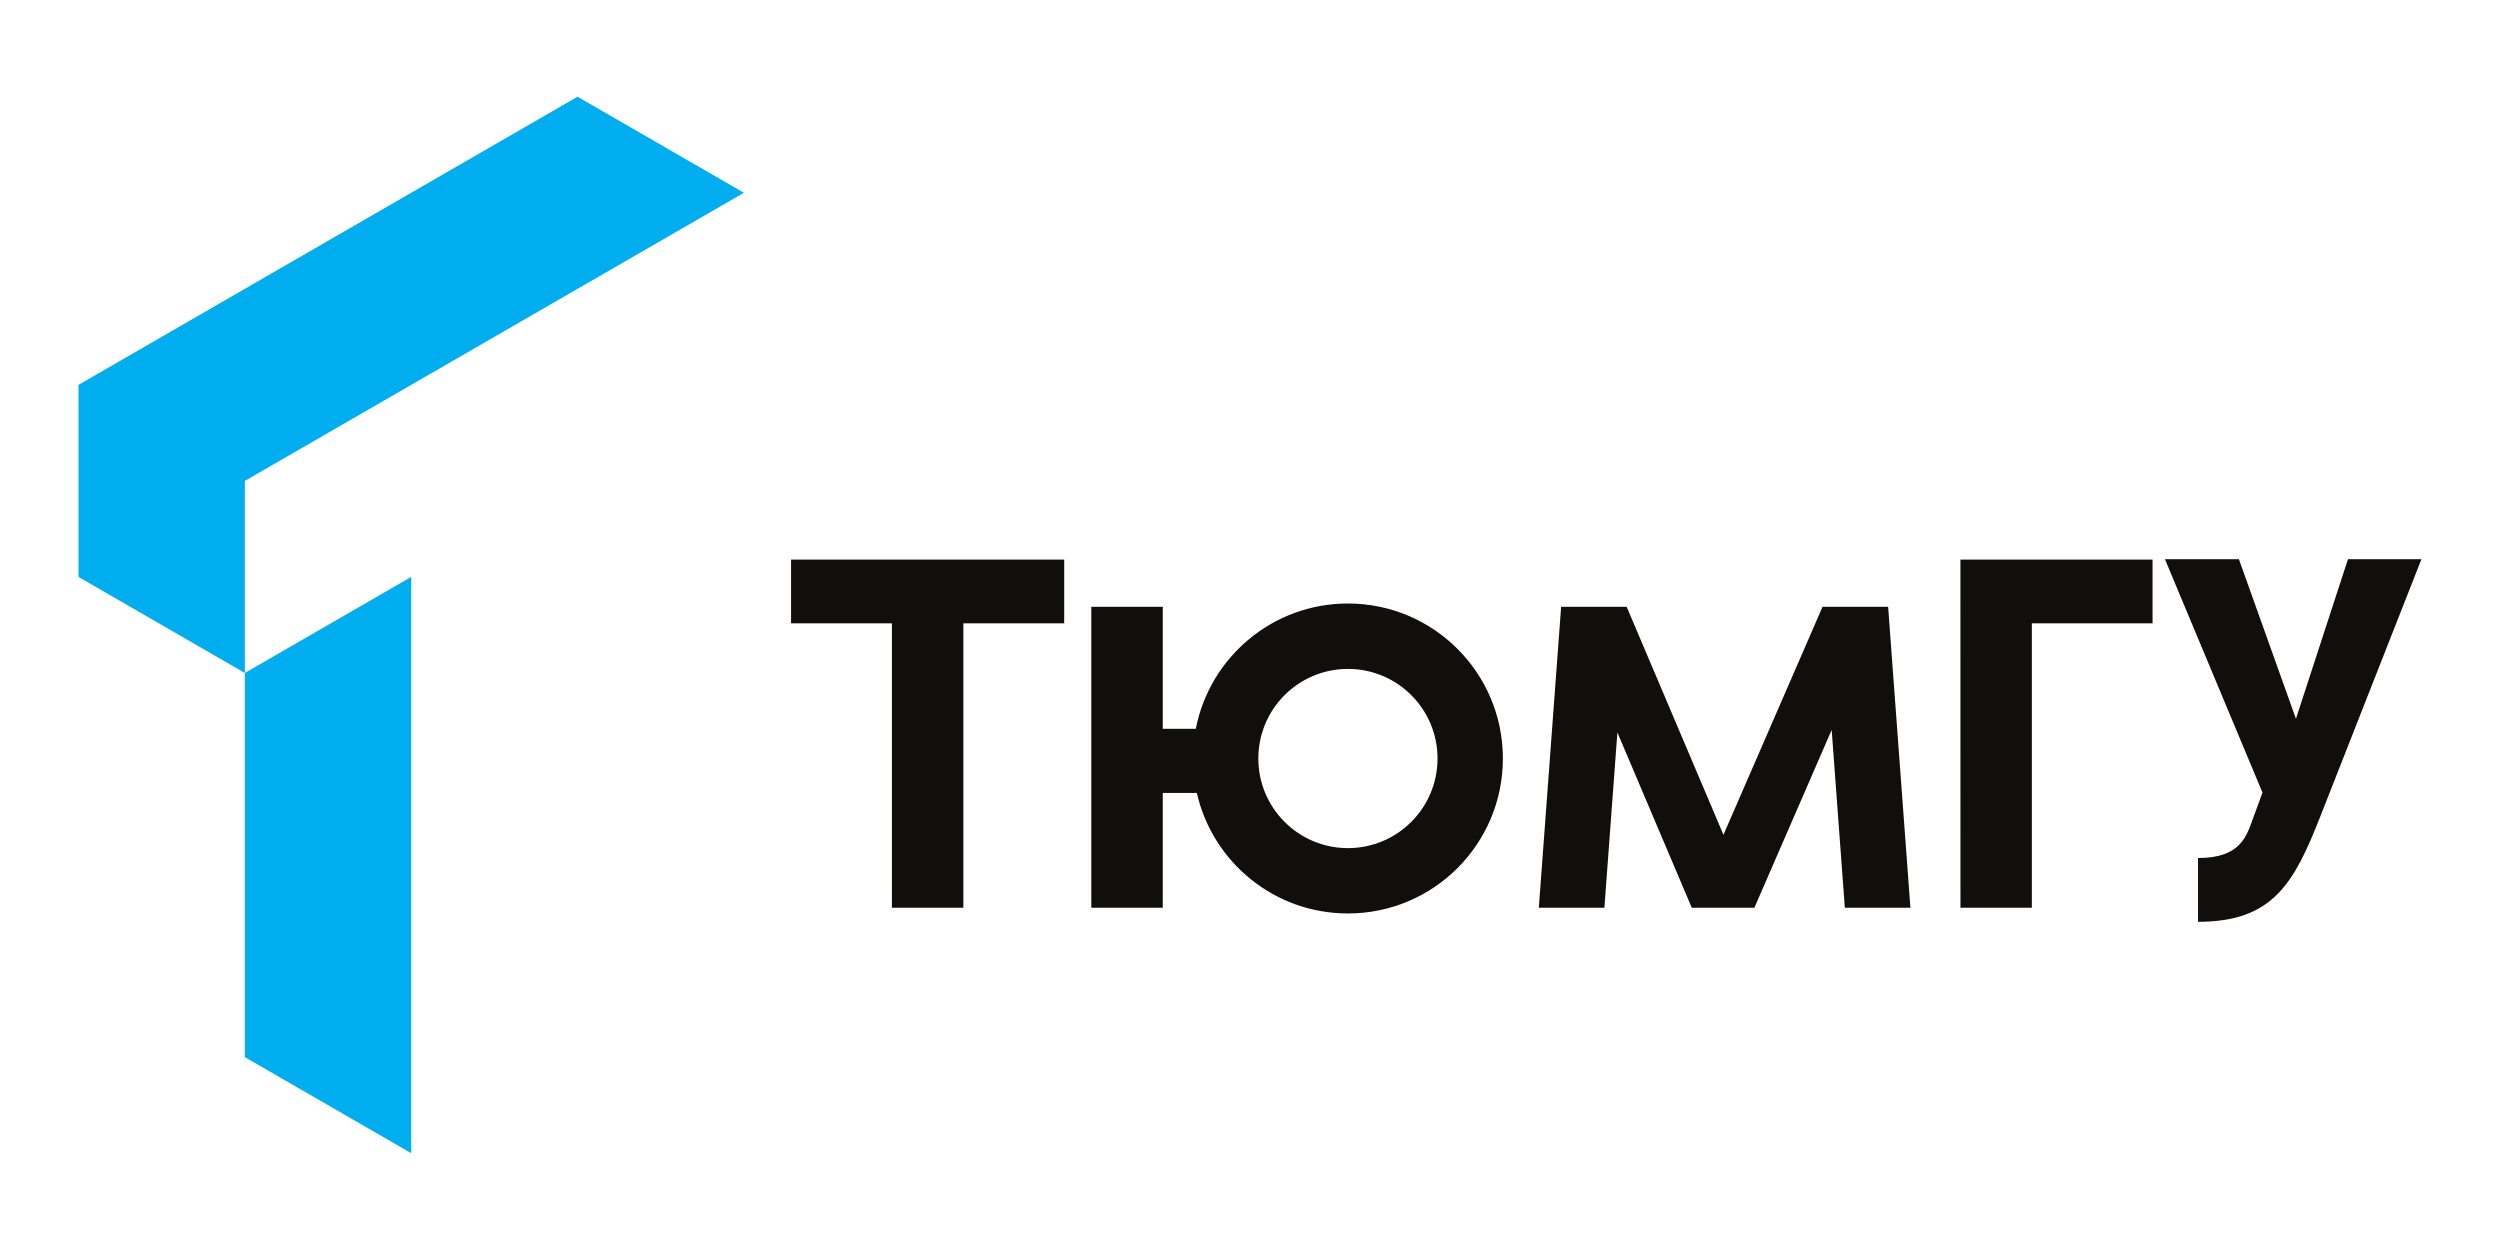
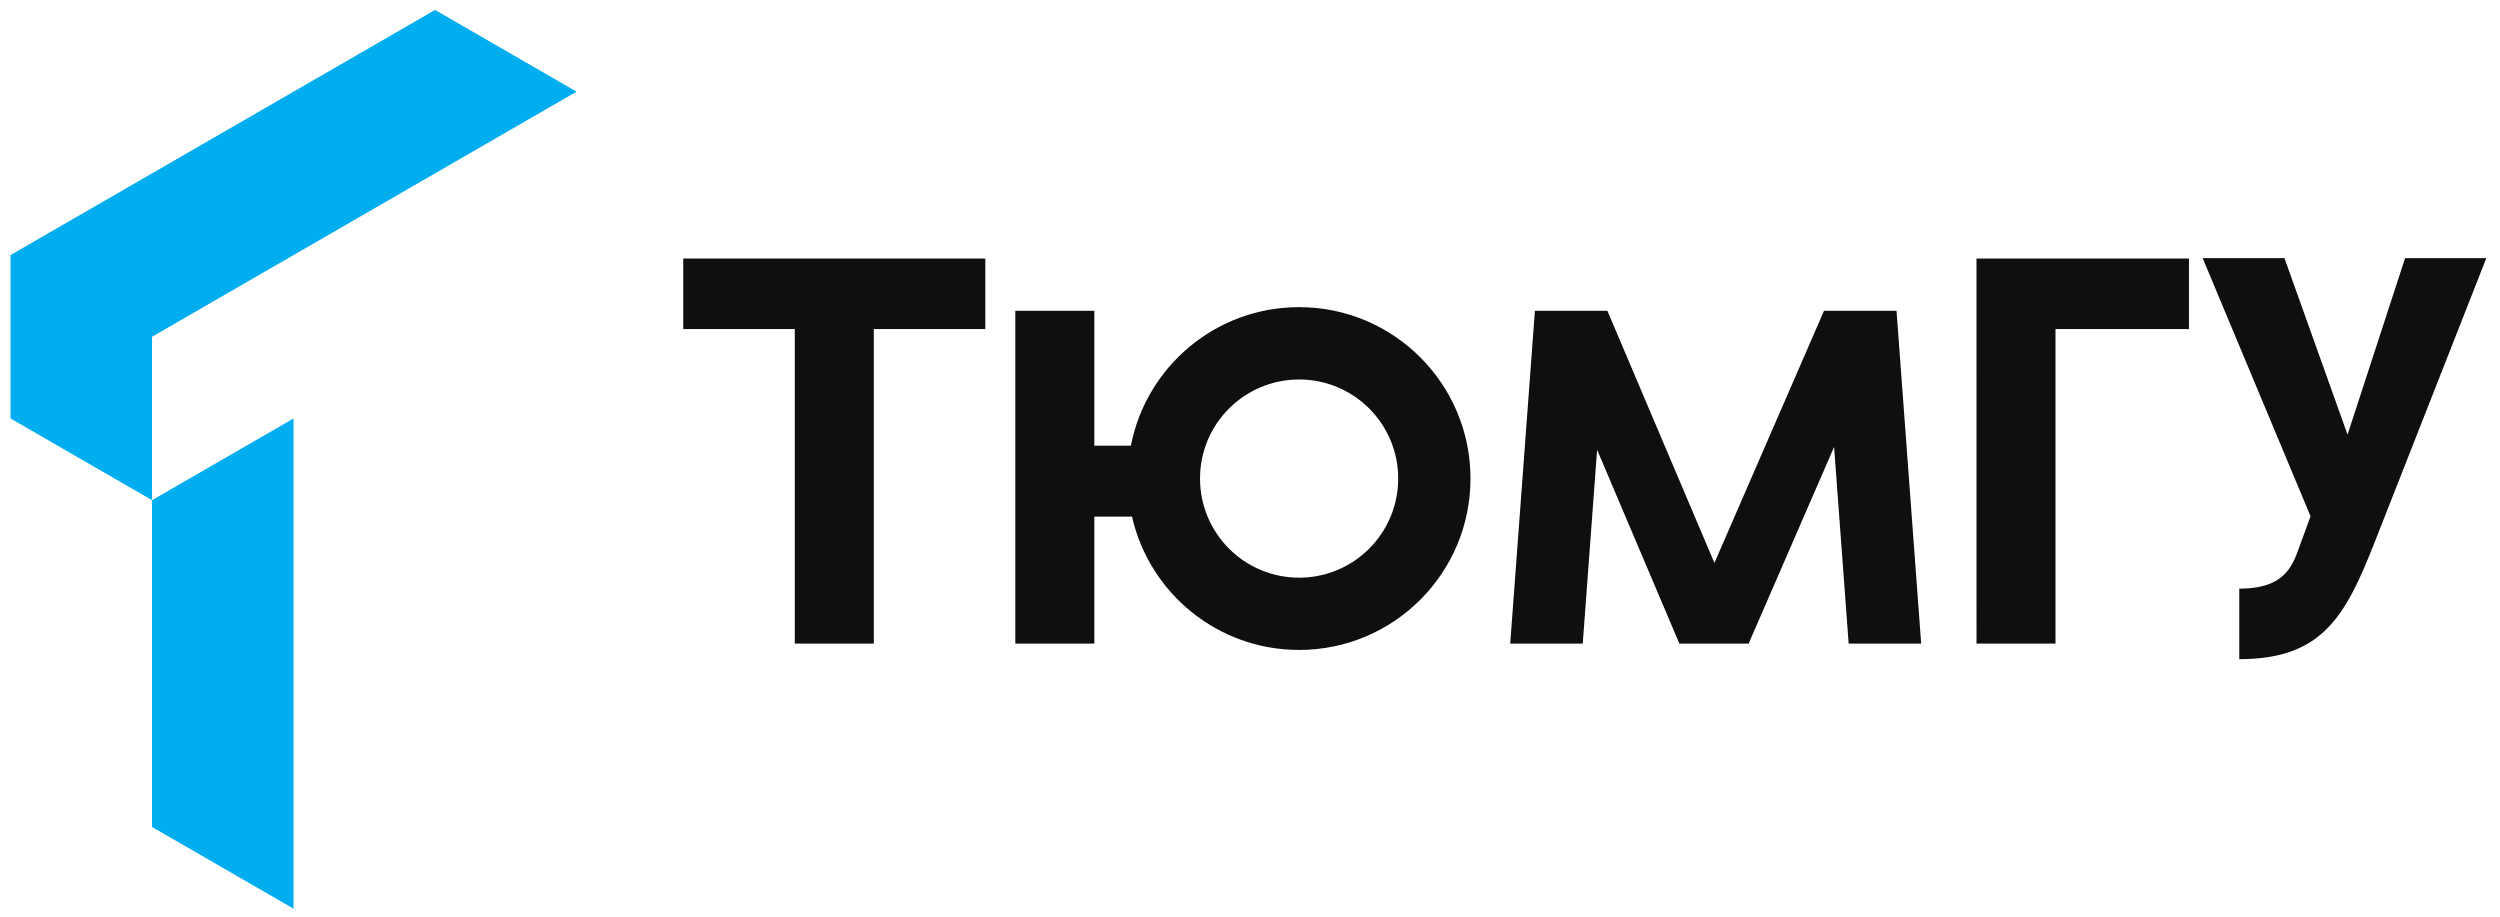
- <svg xmlns="http://www.w3.org/2000/svg" viewBox="0 0 264.573 132.28" height="132.28" width="264.573" xml:space="preserve" id="svg2" version="1.1">
-   <defs id="defs6" />
-   <g transform="matrix(1.333333,0,0,-1.333333,0,132.28)" id="g10">
-     <g transform="scale(0.1)" id="g12">
-       <path id="path14" style="fill:#100f0d;fill-opacity:1;fill-rule:evenodd;stroke:none" d="M 1612.72,497.348 V 271.625 h -56.67 l -0.03,276.328 h 0.03 152.47 v -50.605 z m 105.63,50.929 77.43,-185.293 -6.93,-18.867 c -5.55,-15.156 -9.7,-33.047 -44.23,-33.047 v -50.625 c 59.47,0 76.16,30.528 97.07,83.672 l 80.25,204.16 h -58.31 l -41.3,-126.679 -45.28,126.679 z m -648.46,-87.109 c 39.28,0 71.1,-31.816 71.1,-71.105 0,-39.278 -31.82,-71.133 -71.1,-71.133 -39.3,0 -71.128,31.855 -71.128,71.133 0,39.289 31.828,71.105 71.128,71.105 m -0.02,51.922 c -59.86,0 -109.722,-42.762 -120.733,-99.434 h -26.223 v 96.797 H 866.195 V 271.625 h 56.719 v 91.125 h 27.031 c 12.422,-54.805 61.405,-95.684 119.925,-95.684 67.95,0 123,55.067 123,122.997 0,67.929 -55.05,123.027 -123,123.027 m 383.96,-100.36 10.45,-141.105 h 52.05 l -17.69,238.828 h -2.36 -49.7 l -78.64,-180.945 -76.81,180.945 h -49.72 -2.31 l -17.71,-238.828 h 52.05 l 10.31,139.094 59.04,-139.094 h 49.71 z M 844.672,497.348 H 764.641 V 271.625 h -56.715 v 225.723 h -80.051 v 50.605 h 216.797 v -50.605" />
-       <path id="path16" style="fill:#00adef;fill-opacity:1;fill-rule:evenodd;stroke:none" d="M 590.434,839.086 458.402,915.316 62.316,686.625 V 534.176 L 194.34,457.945 v 152.461 l 396.094,228.68" />
-       <path id="path18" style="fill:#00adef;fill-opacity:1;fill-rule:evenodd;stroke:none" d="M 326.371,76.812 V 534.176 L 194.34,457.945 V 153.043 L 326.371,76.812" />
+ <svg xmlns="http://www.w3.org/2000/svg" viewBox="7 9 311 114" width="311" height="114" role="img" aria-label="ТюмГУ">
+   <g transform="matrix(0.1333333,0,0,-0.1333333,0,132.28)" fill="#00adef" fill-rule="evenodd">
+     <path d="M 590.434,839.086 458.402,915.316 62.316,686.625 V 534.176 L 194.34,457.945 v 152.461 l 396.094,228.68" />
+     <path d="M 326.371,76.812 V 534.176 L 194.34,457.945 V 153.043 L 326.371,76.812" />
+   </g>
+   <g transform="translate(92 66.1) scale(1.3) translate(-83.72 -78.4)">
+     <g transform="matrix(0.1333333,0,0,-0.1333333,0,132.28)" fill="#100f0d" fill-rule="evenodd">
+       <path d="M 1612.72,497.348 V 271.625 h -56.67 l -0.03,276.328 h 0.03 152.47 v -50.605 z m 105.63,50.929 77.43,-185.293 -6.93,-18.867 c -5.55,-15.156 -9.7,-33.047 -44.23,-33.047 v -50.625 c 59.47,0 76.16,30.528 97.07,83.672 l 80.25,204.16 h -58.31 l -41.3,-126.679 -45.28,126.679 z m -648.46,-87.109 c 39.28,0 71.1,-31.816 71.1,-71.105 0,-39.278 -31.82,-71.133 -71.1,-71.133 -39.3,0 -71.128,31.855 -71.128,71.133 0,39.289 31.828,71.105 71.128,71.105 m -0.02,51.922 c -59.86,0 -109.722,-42.762 -120.733,-99.434 h -26.223 v 96.797 H 866.195 V 271.625 h 56.719 v 91.125 h 27.031 c 12.422,-54.805 61.405,-95.684 119.925,-95.684 67.95,0 123,55.067 123,122.997 0,67.929 -55.05,123.027 -123,123.027 m 383.96,-100.36 10.45,-141.105 h 52.05 l -17.69,238.828 h -2.36 -49.7 l -78.64,-180.945 -76.81,180.945 h -49.72 -2.31 l -17.71,-238.828 h 52.05 l 10.31,139.094 59.04,-139.094 h 49.71 z M 844.672,497.348 H 764.641 V 271.625 h -56.715 v 225.723 h -80.051 v 50.605 h 216.797 v -50.605" />
    </g>
  </g>
</svg>
